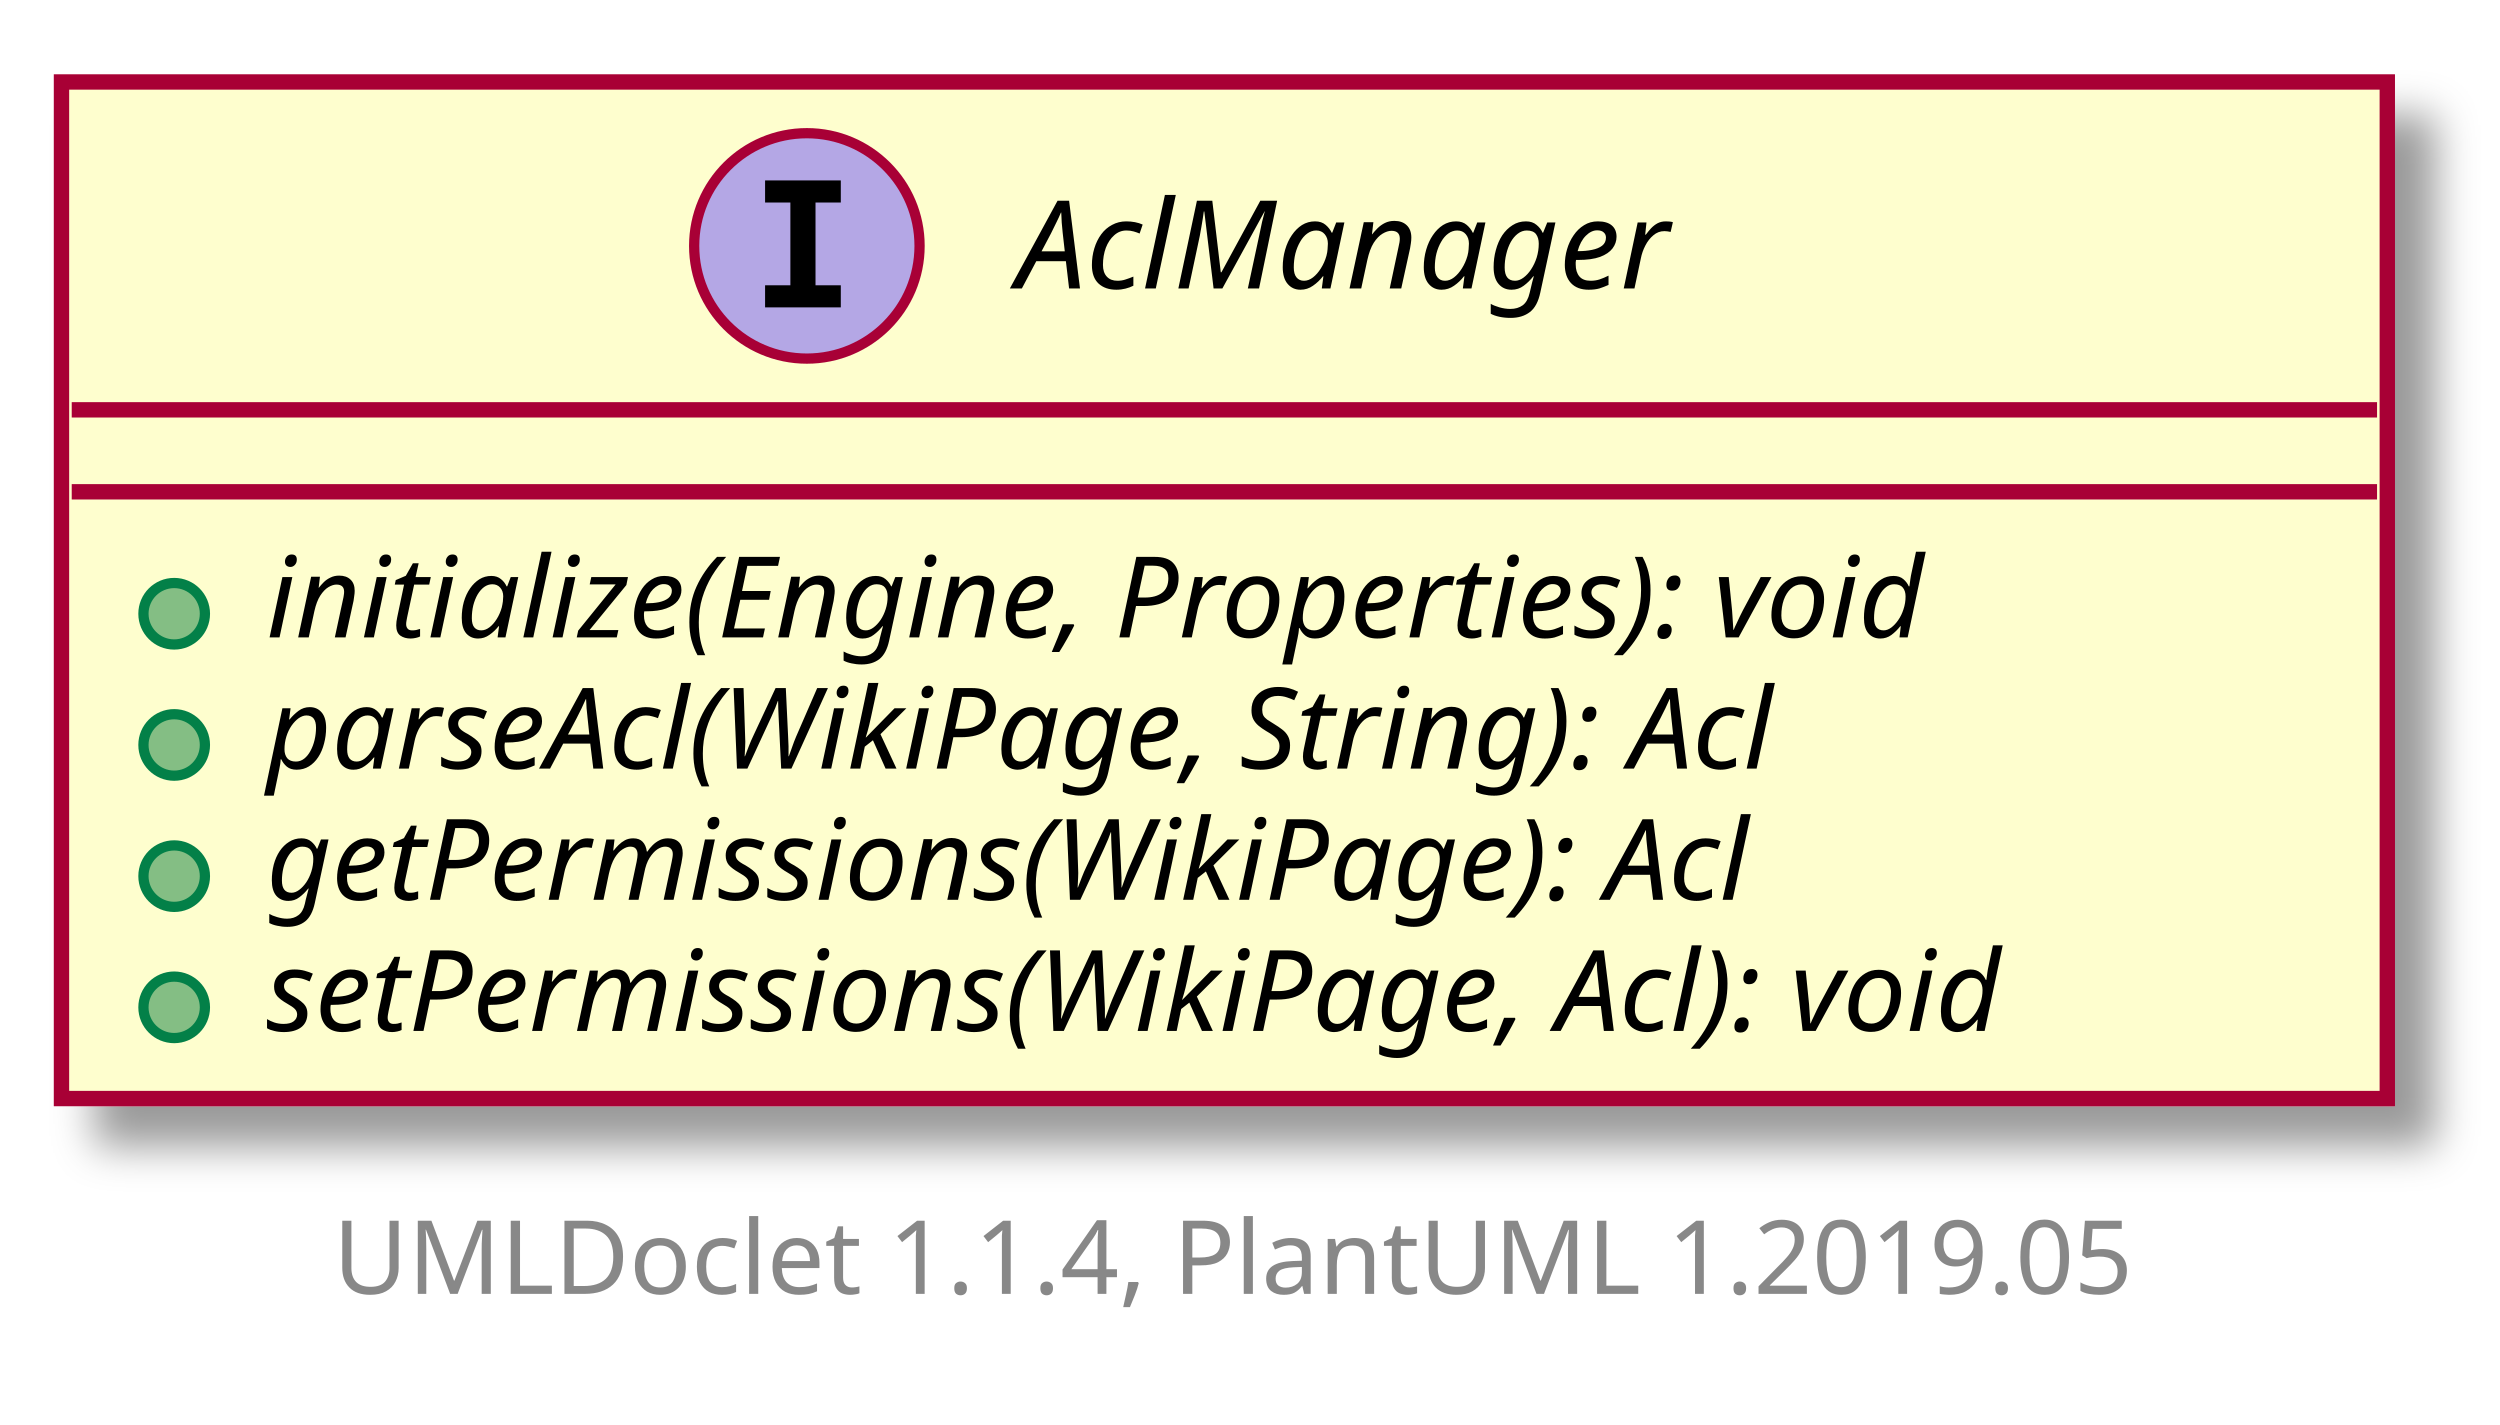
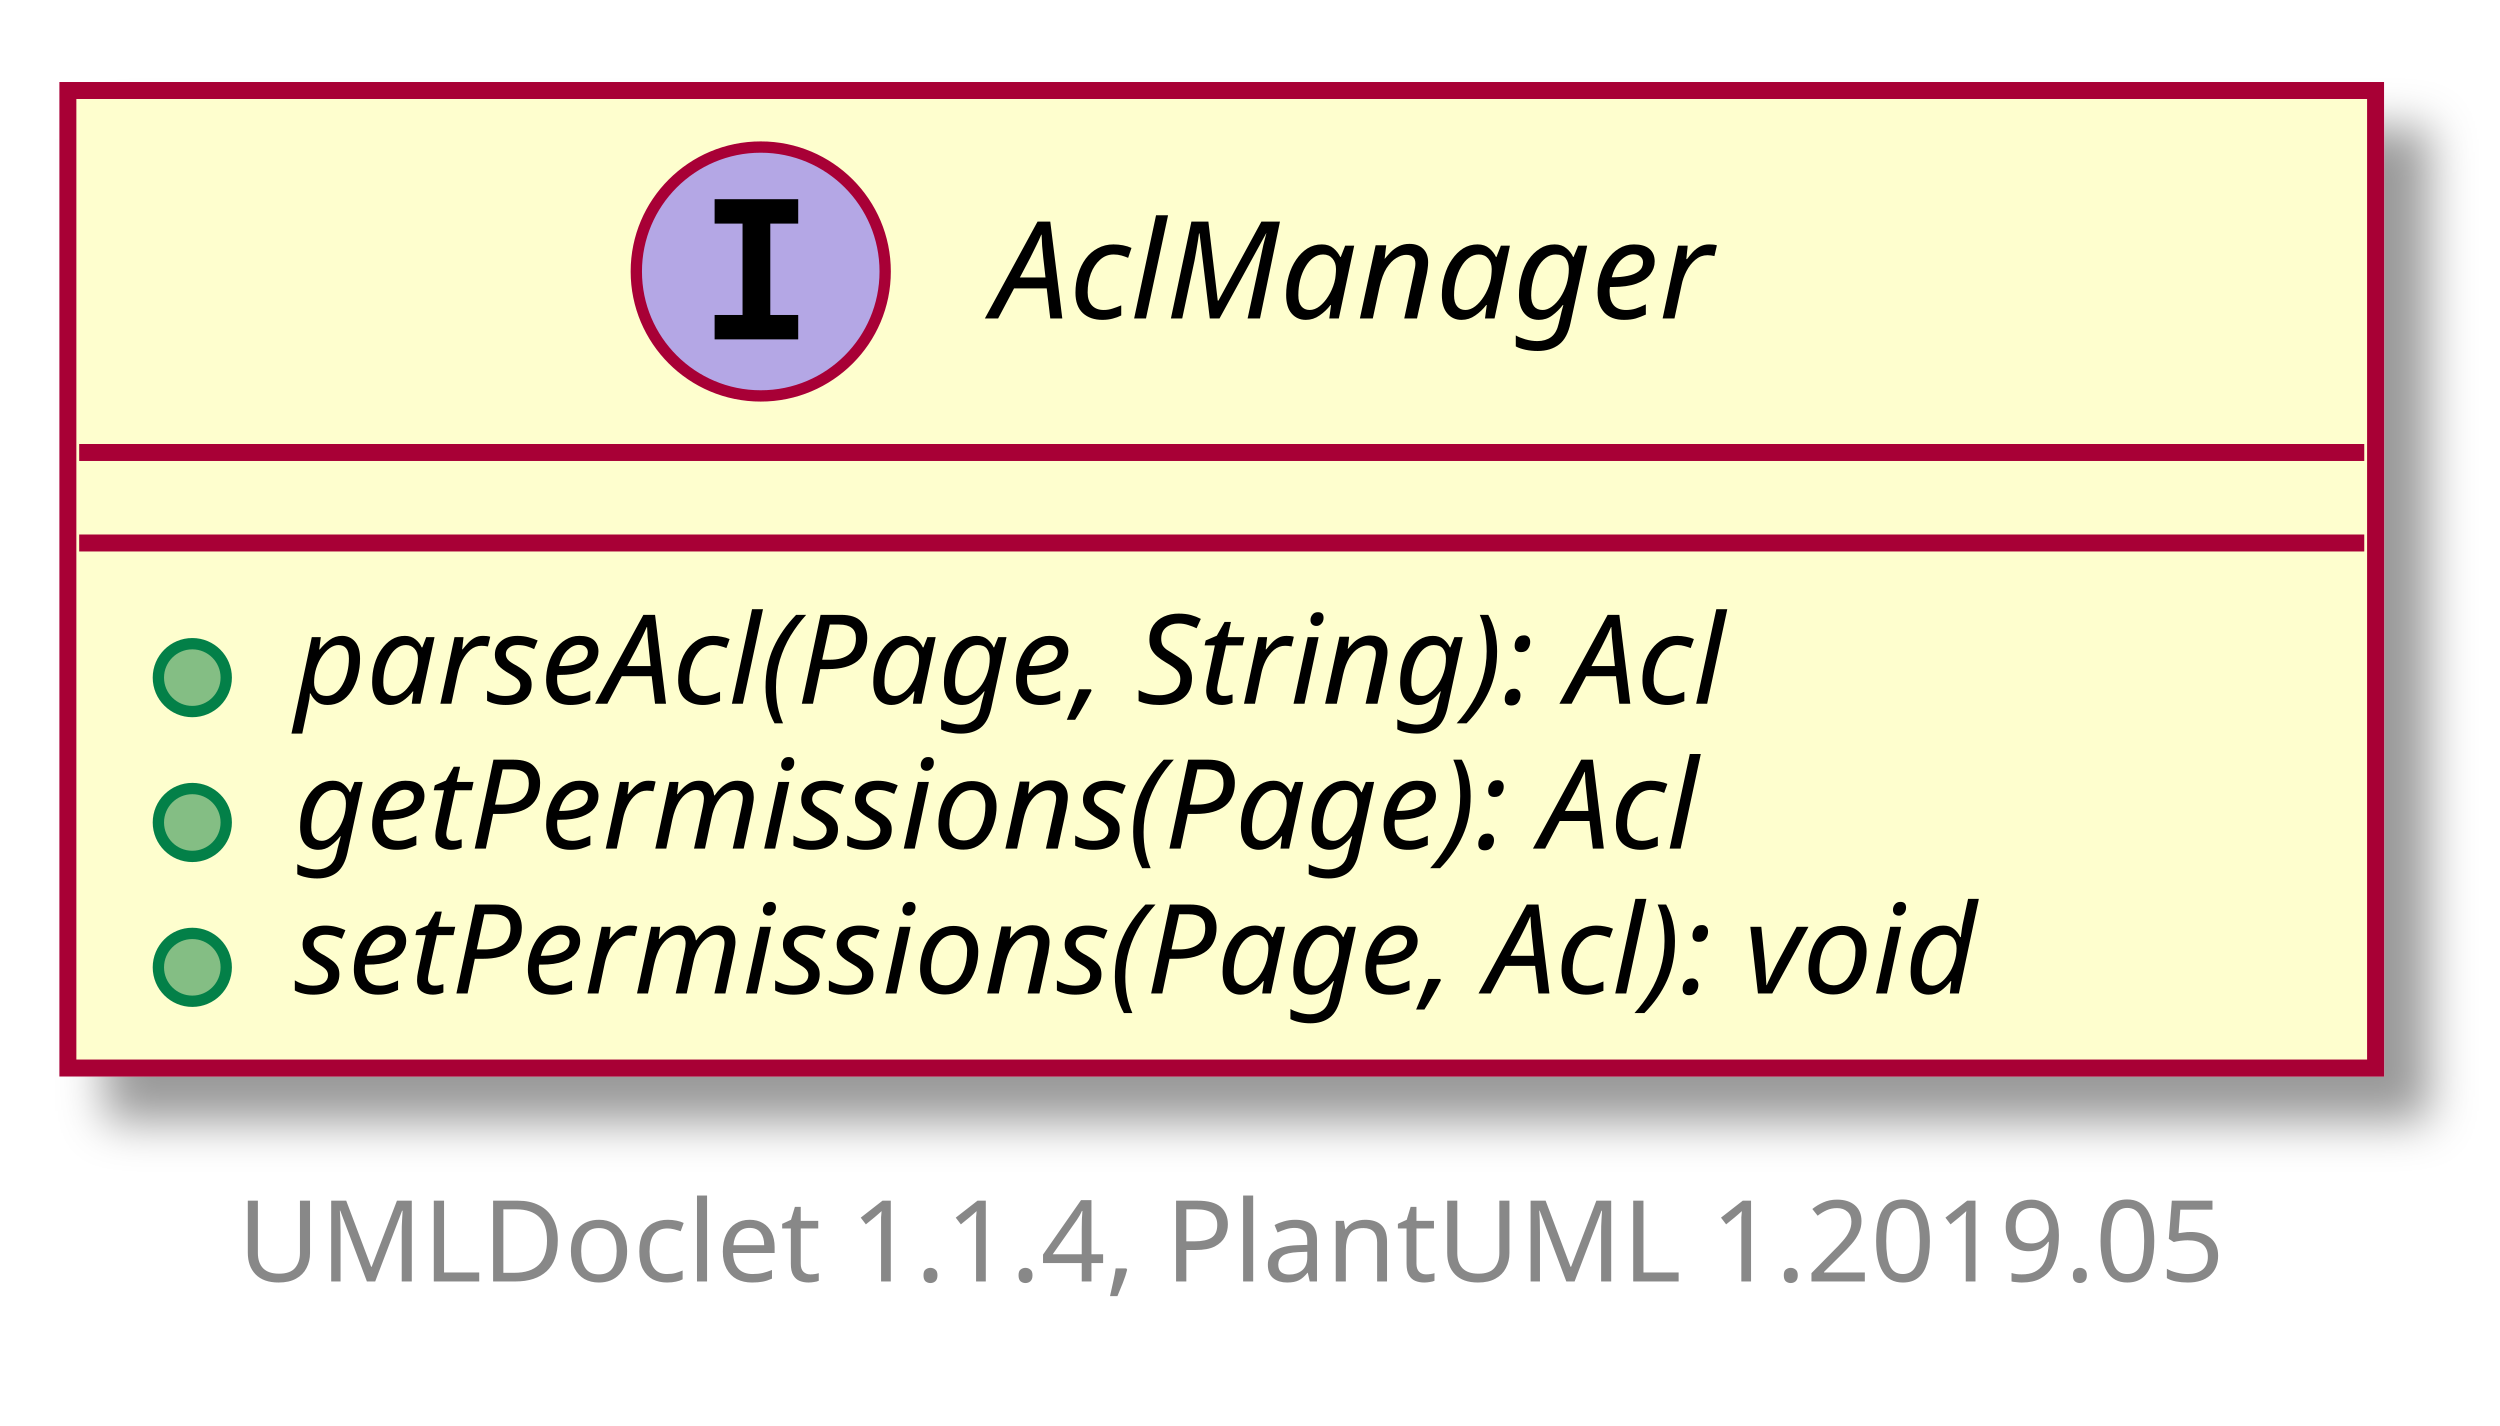
- <svg xmlns="http://www.w3.org/2000/svg" xmlns:xlink="http://www.w3.org/1999/xlink" contentScriptType="application/ecmascript" contentStyleType="text/css" height="139px" preserveAspectRatio="none" style="width:244px;height:139px;" version="1.1" viewBox="0 0 244 139" width="244px" zoomAndPan="magnify">
+ <svg xmlns="http://www.w3.org/2000/svg" xmlns:xlink="http://www.w3.org/1999/xlink" contentScriptType="application/ecmascript" contentStyleType="text/css" height="126px" preserveAspectRatio="none" style="width:221px;height:126px;" version="1.1" viewBox="0 0 221 126" width="221px" zoomAndPan="magnify">
  <defs>
-     <filter height="300%" id="f165gn5xovlfhq" width="300%" x="-1" y="-1">
+     <filter height="300%" id="fpomyvakuj4jc" width="300%" x="-1" y="-1">
      <feGaussianBlur result="blurOut" stdDeviation="2.0" />
      <feColorMatrix in="blurOut" result="blurOut2" type="matrix" values="0 0 0 0 0 0 0 0 0 0 0 0 0 0 0 0 0 0 .4 0" />
      <feOffset dx="4.0" dy="4.0" in="blurOut2" result="blurOut3" />
      <feBlend in="SourceGraphic" in2="blurOut3" mode="normal" />
    </filter>
  </defs>
  <g>
    <a href="AclManager.html" target="_top" xlink:actuate="onRequest" xlink:show="new" xlink:title="AclManager.html" xlink:type="simple">
-       <rect fill="#FEFECE" filter="url(#f165gn5xovlfhq)" height="99.219" id="AclManager" style="stroke: #A80036; stroke-width: 1.5;" width="227" x="6" y="8" />
-       <ellipse cx="78.75" cy="24" fill="#B4A7E5" rx="11" ry="11" style="stroke: #A80036; stroke-width: 1.0;" />
-       <path d="M74.672,19.766 L74.672,17.609 L82.062,17.609 L82.062,19.766 L79.594,19.766 L79.594,27.844 L82.062,27.844 L82.062,30 L74.672,30 L74.672,27.844 L77.141,27.844 L77.141,19.766 L74.672,19.766 Z " />
-       <text fill="#000000" font-family="sans-serif" font-size="12" font-style="italic" lengthAdjust="spacingAndGlyphs" textLength="73" x="99.25" y="28.154">AclManager</text>
-       <line style="stroke: #A80036; stroke-width: 1.5;" x1="7" x2="232" y1="40" y2="40" />
-       <line style="stroke: #A80036; stroke-width: 1.5;" x1="7" x2="232" y1="48" y2="48" />
+       <rect fill="#FEFECE" filter="url(#fpomyvakuj4jc)" height="86.414" id="AclManager" style="stroke: #A80036; stroke-width: 1.5;" width="204" x="6" y="8" />
+       <ellipse cx="67.25" cy="24" fill="#B4A7E5" rx="11" ry="11" style="stroke: #A80036; stroke-width: 1.0;" />
+       <path d="M63.172,19.766 L63.172,17.609 L70.562,17.609 L70.562,19.766 L68.094,19.766 L68.094,27.844 L70.562,27.844 L70.562,30 L63.172,30 L63.172,27.844 L65.641,27.844 L65.641,19.766 L63.172,19.766 Z " />
+       <text fill="#000000" font-family="sans-serif" font-size="12" font-style="italic" lengthAdjust="spacingAndGlyphs" textLength="73" x="87.75" y="28.154">AclManager</text>
+       <line style="stroke: #A80036; stroke-width: 1.5;" x1="7" x2="209" y1="40" y2="40" />
+       <line style="stroke: #A80036; stroke-width: 1.5;" x1="7" x2="209" y1="48" y2="48" />
      <ellipse cx="17" cy="59.902" fill="#84BE84" rx="3" ry="3" style="stroke: #038048; stroke-width: 1.0;" />
-       <text fill="#000000" font-family="sans-serif" font-size="11" font-style="italic" lengthAdjust="spacingAndGlyphs" textLength="190" x="26" y="62.21">initialize(Engine, Properties): void</text>
+       <text fill="#000000" font-family="sans-serif" font-size="11" font-style="italic" lengthAdjust="spacingAndGlyphs" textLength="151" x="26" y="62.21">parseAcl(Page, String): Acl</text>
      <ellipse cx="17" cy="72.707" fill="#84BE84" rx="3" ry="3" style="stroke: #038048; stroke-width: 1.0;" />
-       <text fill="#000000" font-family="sans-serif" font-size="11" font-style="italic" lengthAdjust="spacingAndGlyphs" textLength="174" x="26" y="75.015">parseAcl(WikiPage, String): Acl</text>
+       <text fill="#000000" font-family="sans-serif" font-size="11" font-style="italic" lengthAdjust="spacingAndGlyphs" textLength="147" x="26" y="75.015">getPermissions(Page): Acl</text>
      <ellipse cx="17" cy="85.512" fill="#84BE84" rx="3" ry="3" style="stroke: #038048; stroke-width: 1.0;" />
-       <text fill="#000000" font-family="sans-serif" font-size="11" font-style="italic" lengthAdjust="spacingAndGlyphs" textLength="170" x="26" y="87.82">getPermissions(WikiPage): Acl</text>
-       <ellipse cx="17" cy="98.316" fill="#84BE84" rx="3" ry="3" style="stroke: #038048; stroke-width: 1.0;" />
-       <text fill="#000000" font-family="sans-serif" font-size="11" font-style="italic" lengthAdjust="spacingAndGlyphs" textLength="201" x="26" y="100.624">setPermissions(WikiPage, Acl): void</text>
+       <text fill="#000000" font-family="sans-serif" font-size="11" font-style="italic" lengthAdjust="spacingAndGlyphs" textLength="178" x="26" y="87.82">setPermissions(Page, Acl): void</text>
    </a>
-     <text fill="#888888" font-family="sans-serif" font-size="10" lengthAdjust="spacingAndGlyphs" textLength="186" x="32.5" y="126.282">UMLDoclet 1.1.4, PlantUML 1.2019.05</text>
+     <text fill="#888888" font-family="sans-serif" font-size="10" lengthAdjust="spacingAndGlyphs" textLength="186" x="21" y="113.282">UMLDoclet 1.1.4, PlantUML 1.2019.05</text>
  </g>
</svg>
